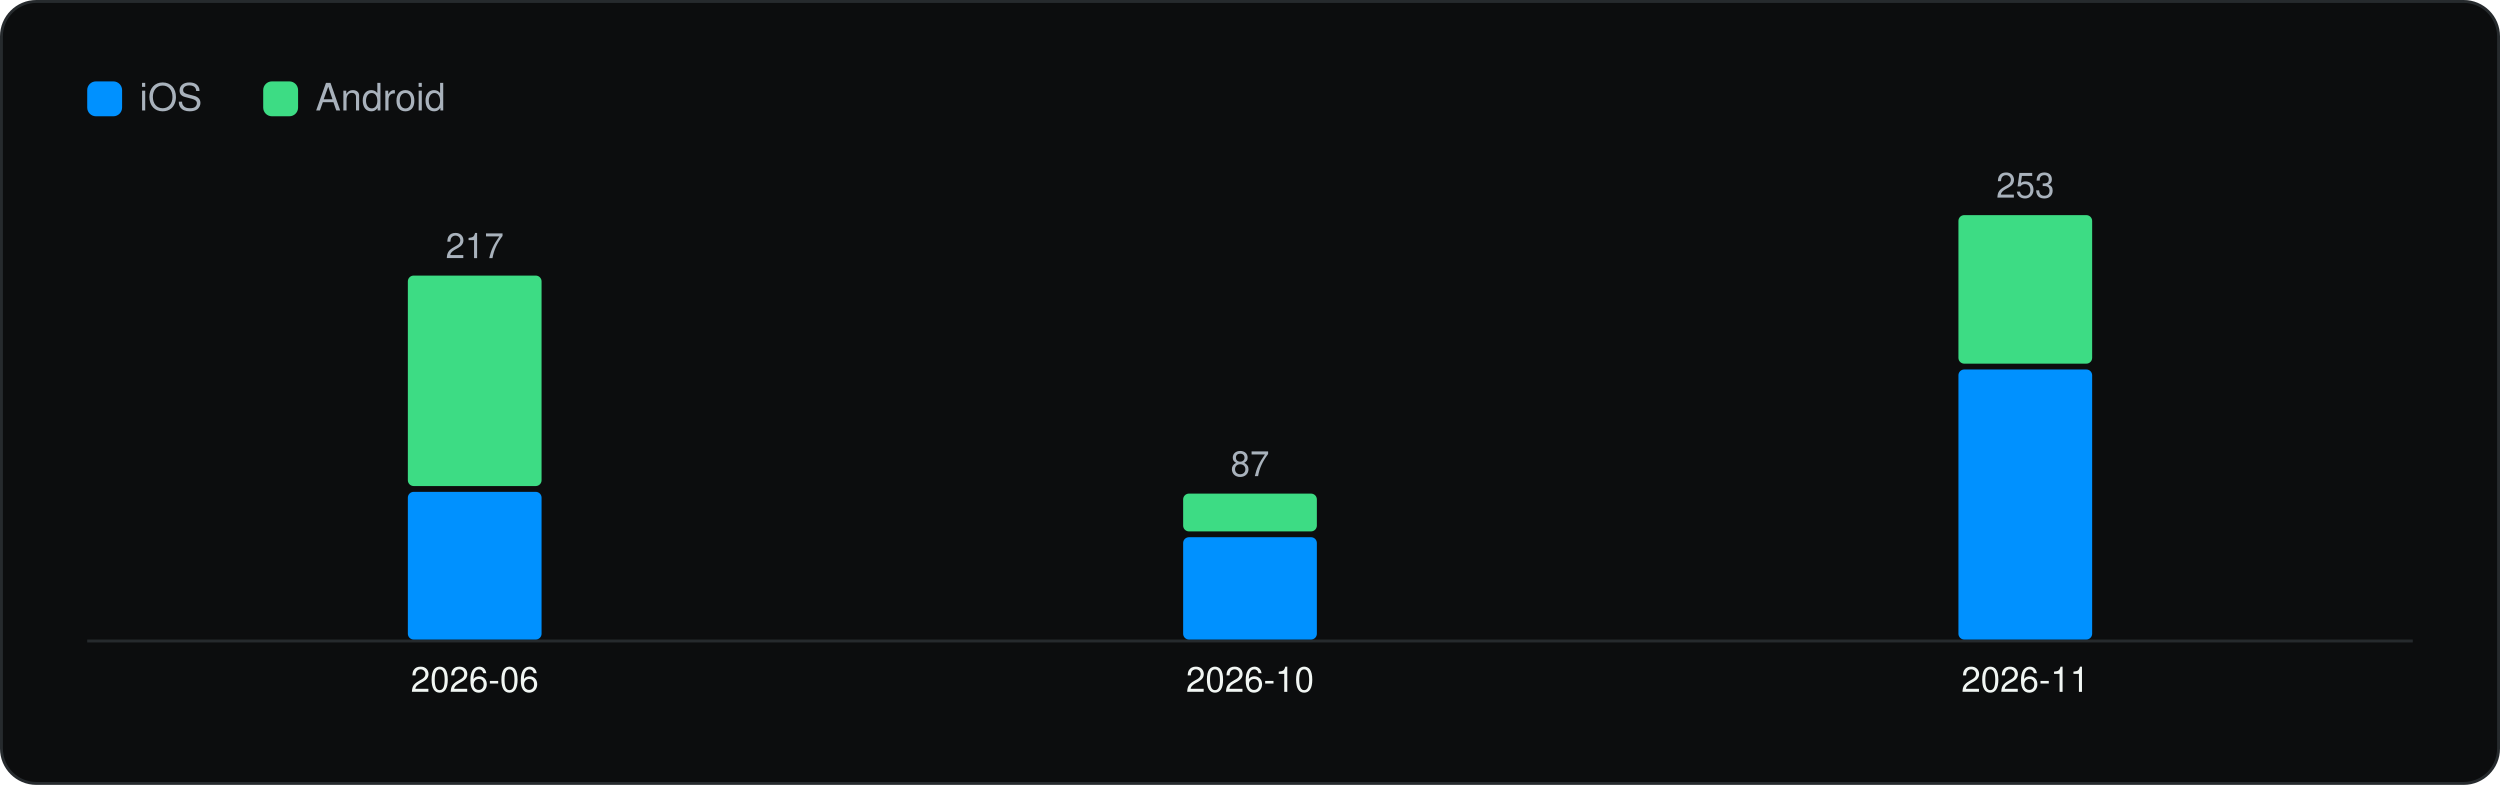
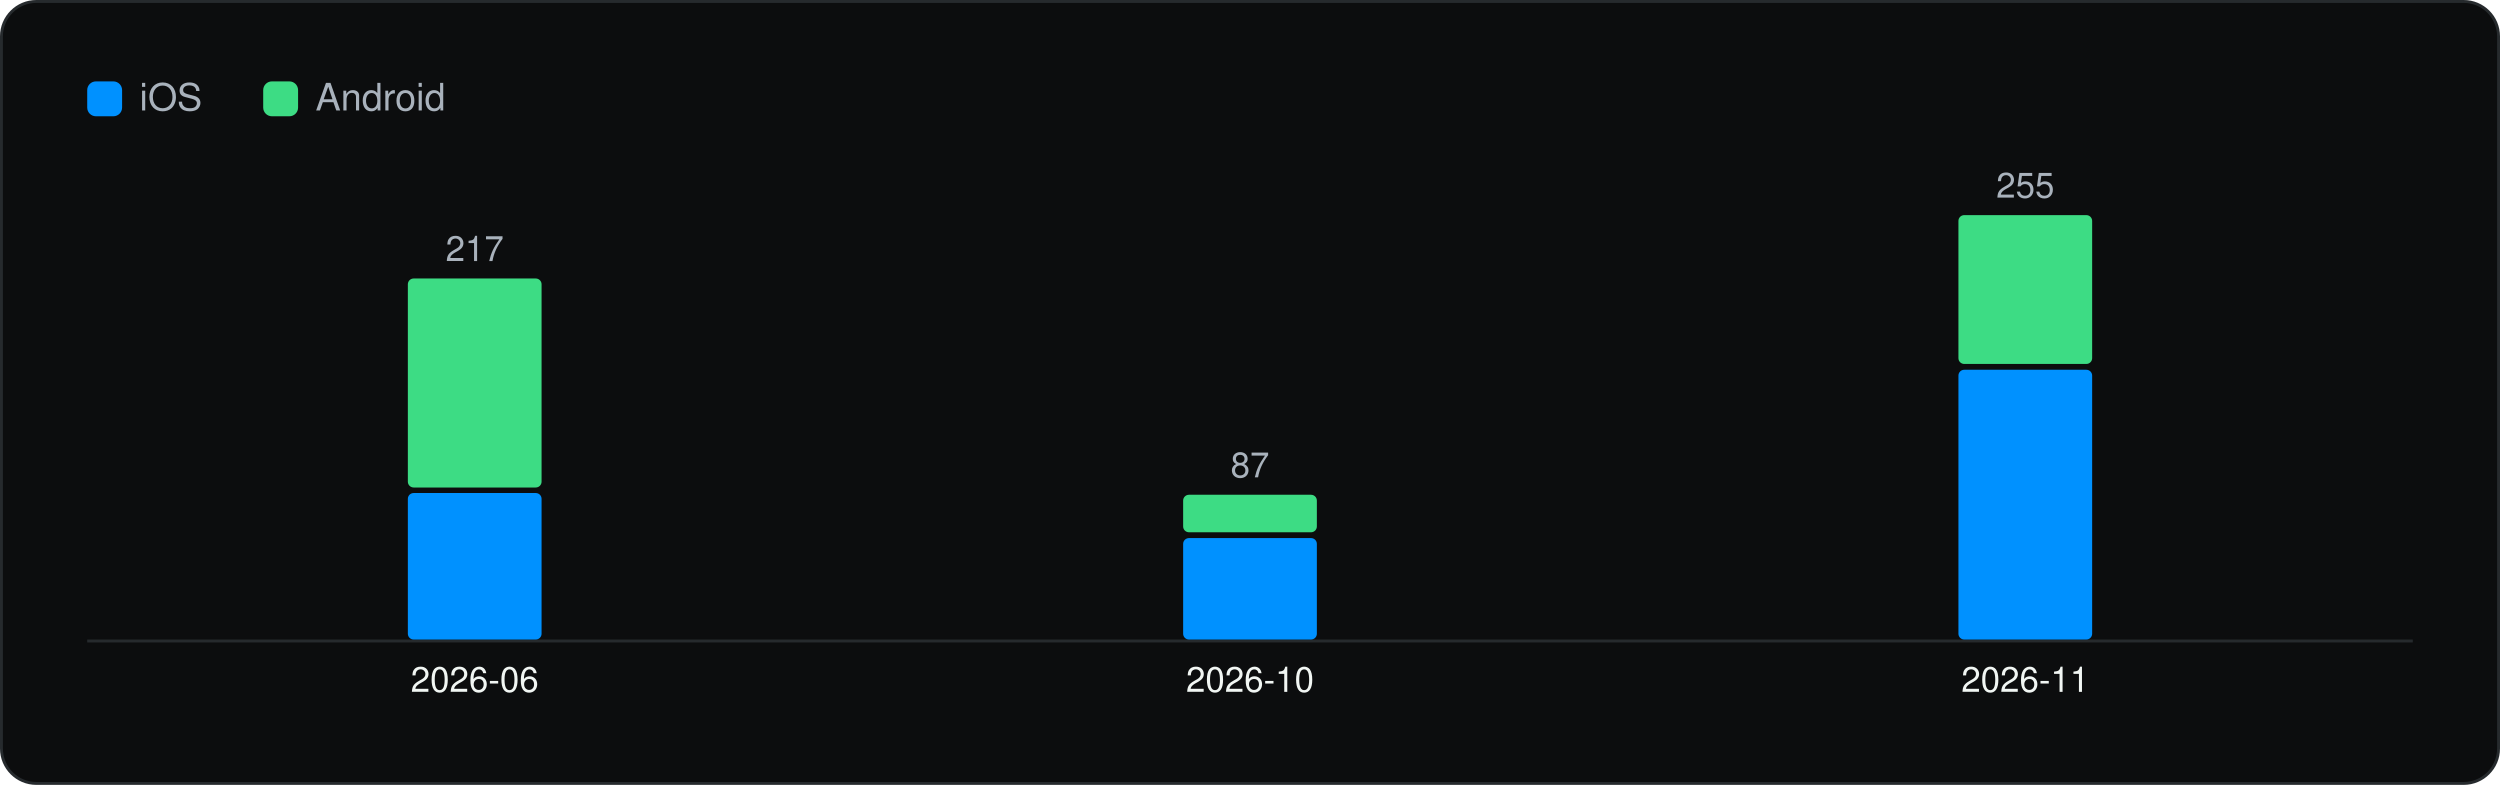
<svg xmlns="http://www.w3.org/2000/svg" viewBox="0 0 860 270" width="860" height="270" role="img" aria-label="Versions captured per month" font-family="Geist, -apple-system, BlinkMacSystemFont, 'Segoe UI', Helvetica, Arial, sans-serif">
  <rect x="0.5" y="0.5" width="859" height="269" rx="12" fill="#0C0D0E" stroke="#262A2D" />
  <g transform="translate(20 20)">
    <rect x="10" y="8" width="12" height="12" rx="3" fill="#0091FF" />
    <text x="28" y="18" font-size="13" fill="#A9B2BC">iOS</text>
    <rect x="70.54" y="8" width="12" height="12" rx="3" fill="#3DDC84" />
    <text x="88.54" y="18" font-size="13" fill="#A9B2BC">Android</text>
    <line x1="10" y1="200.5" x2="810" y2="200.5" stroke="#262A2D" />
-     <rect x="120.3" y="149.2" width="46.0" height="50.8" rx="2" fill="#0091FF" />
-     <rect x="120.3" y="74.8" width="46.0" height="72.4" rx="2" fill="#3DDC84" />
-     <text x="143.3" y="68.8" font-size="12" text-anchor="middle" fill="#A9B2BC">217</text>
+     <rect x="120.3" y="149.6" width="46.0" height="50.4" rx="2" fill="#0091FF" />
+     <rect x="120.3" y="75.8" width="46.0" height="71.9" rx="2" fill="#3DDC84" />
+     <text x="143.3" y="69.8" font-size="12" text-anchor="middle" fill="#A9B2BC">217</text>
    <text x="143.3" y="218.0" font-size="12" text-anchor="middle" fill="#F1F6F3">2026-06</text>
-     <rect x="387.0" y="164.8" width="46.0" height="35.2" rx="2" fill="#0091FF" />
-     <rect x="387.0" y="149.8" width="46.0" height="13.0" rx="2" fill="#3DDC84" />
-     <text x="410.0" y="143.8" font-size="12" text-anchor="middle" fill="#A9B2BC">87</text>
+     <rect x="387.0" y="165.1" width="46.0" height="34.9" rx="2" fill="#0091FF" />
+     <rect x="387.0" y="150.2" width="46.0" height="12.9" rx="2" fill="#3DDC84" />
+     <text x="410.0" y="144.2" font-size="12" text-anchor="middle" fill="#A9B2BC">87</text>
    <text x="410.0" y="218.0" font-size="12" text-anchor="middle" fill="#F1F6F3">2026-10</text>
-     <rect x="653.7" y="107.1" width="46.0" height="92.9" rx="2" fill="#0091FF" />
-     <rect x="653.7" y="54.0" width="46.0" height="51.1" rx="2" fill="#3DDC84" />
-     <text x="676.7" y="48.0" font-size="12" text-anchor="middle" fill="#A9B2BC">253</text>
+     <rect x="653.7" y="107.2" width="46.0" height="92.8" rx="2" fill="#0091FF" />
+     <rect x="653.7" y="54.0" width="46.0" height="51.2" rx="2" fill="#3DDC84" />
+     <text x="676.7" y="48.0" font-size="12" text-anchor="middle" fill="#A9B2BC">255</text>
    <text x="676.7" y="218.0" font-size="12" text-anchor="middle" fill="#F1F6F3">2026-11</text>
  </g>
</svg>
